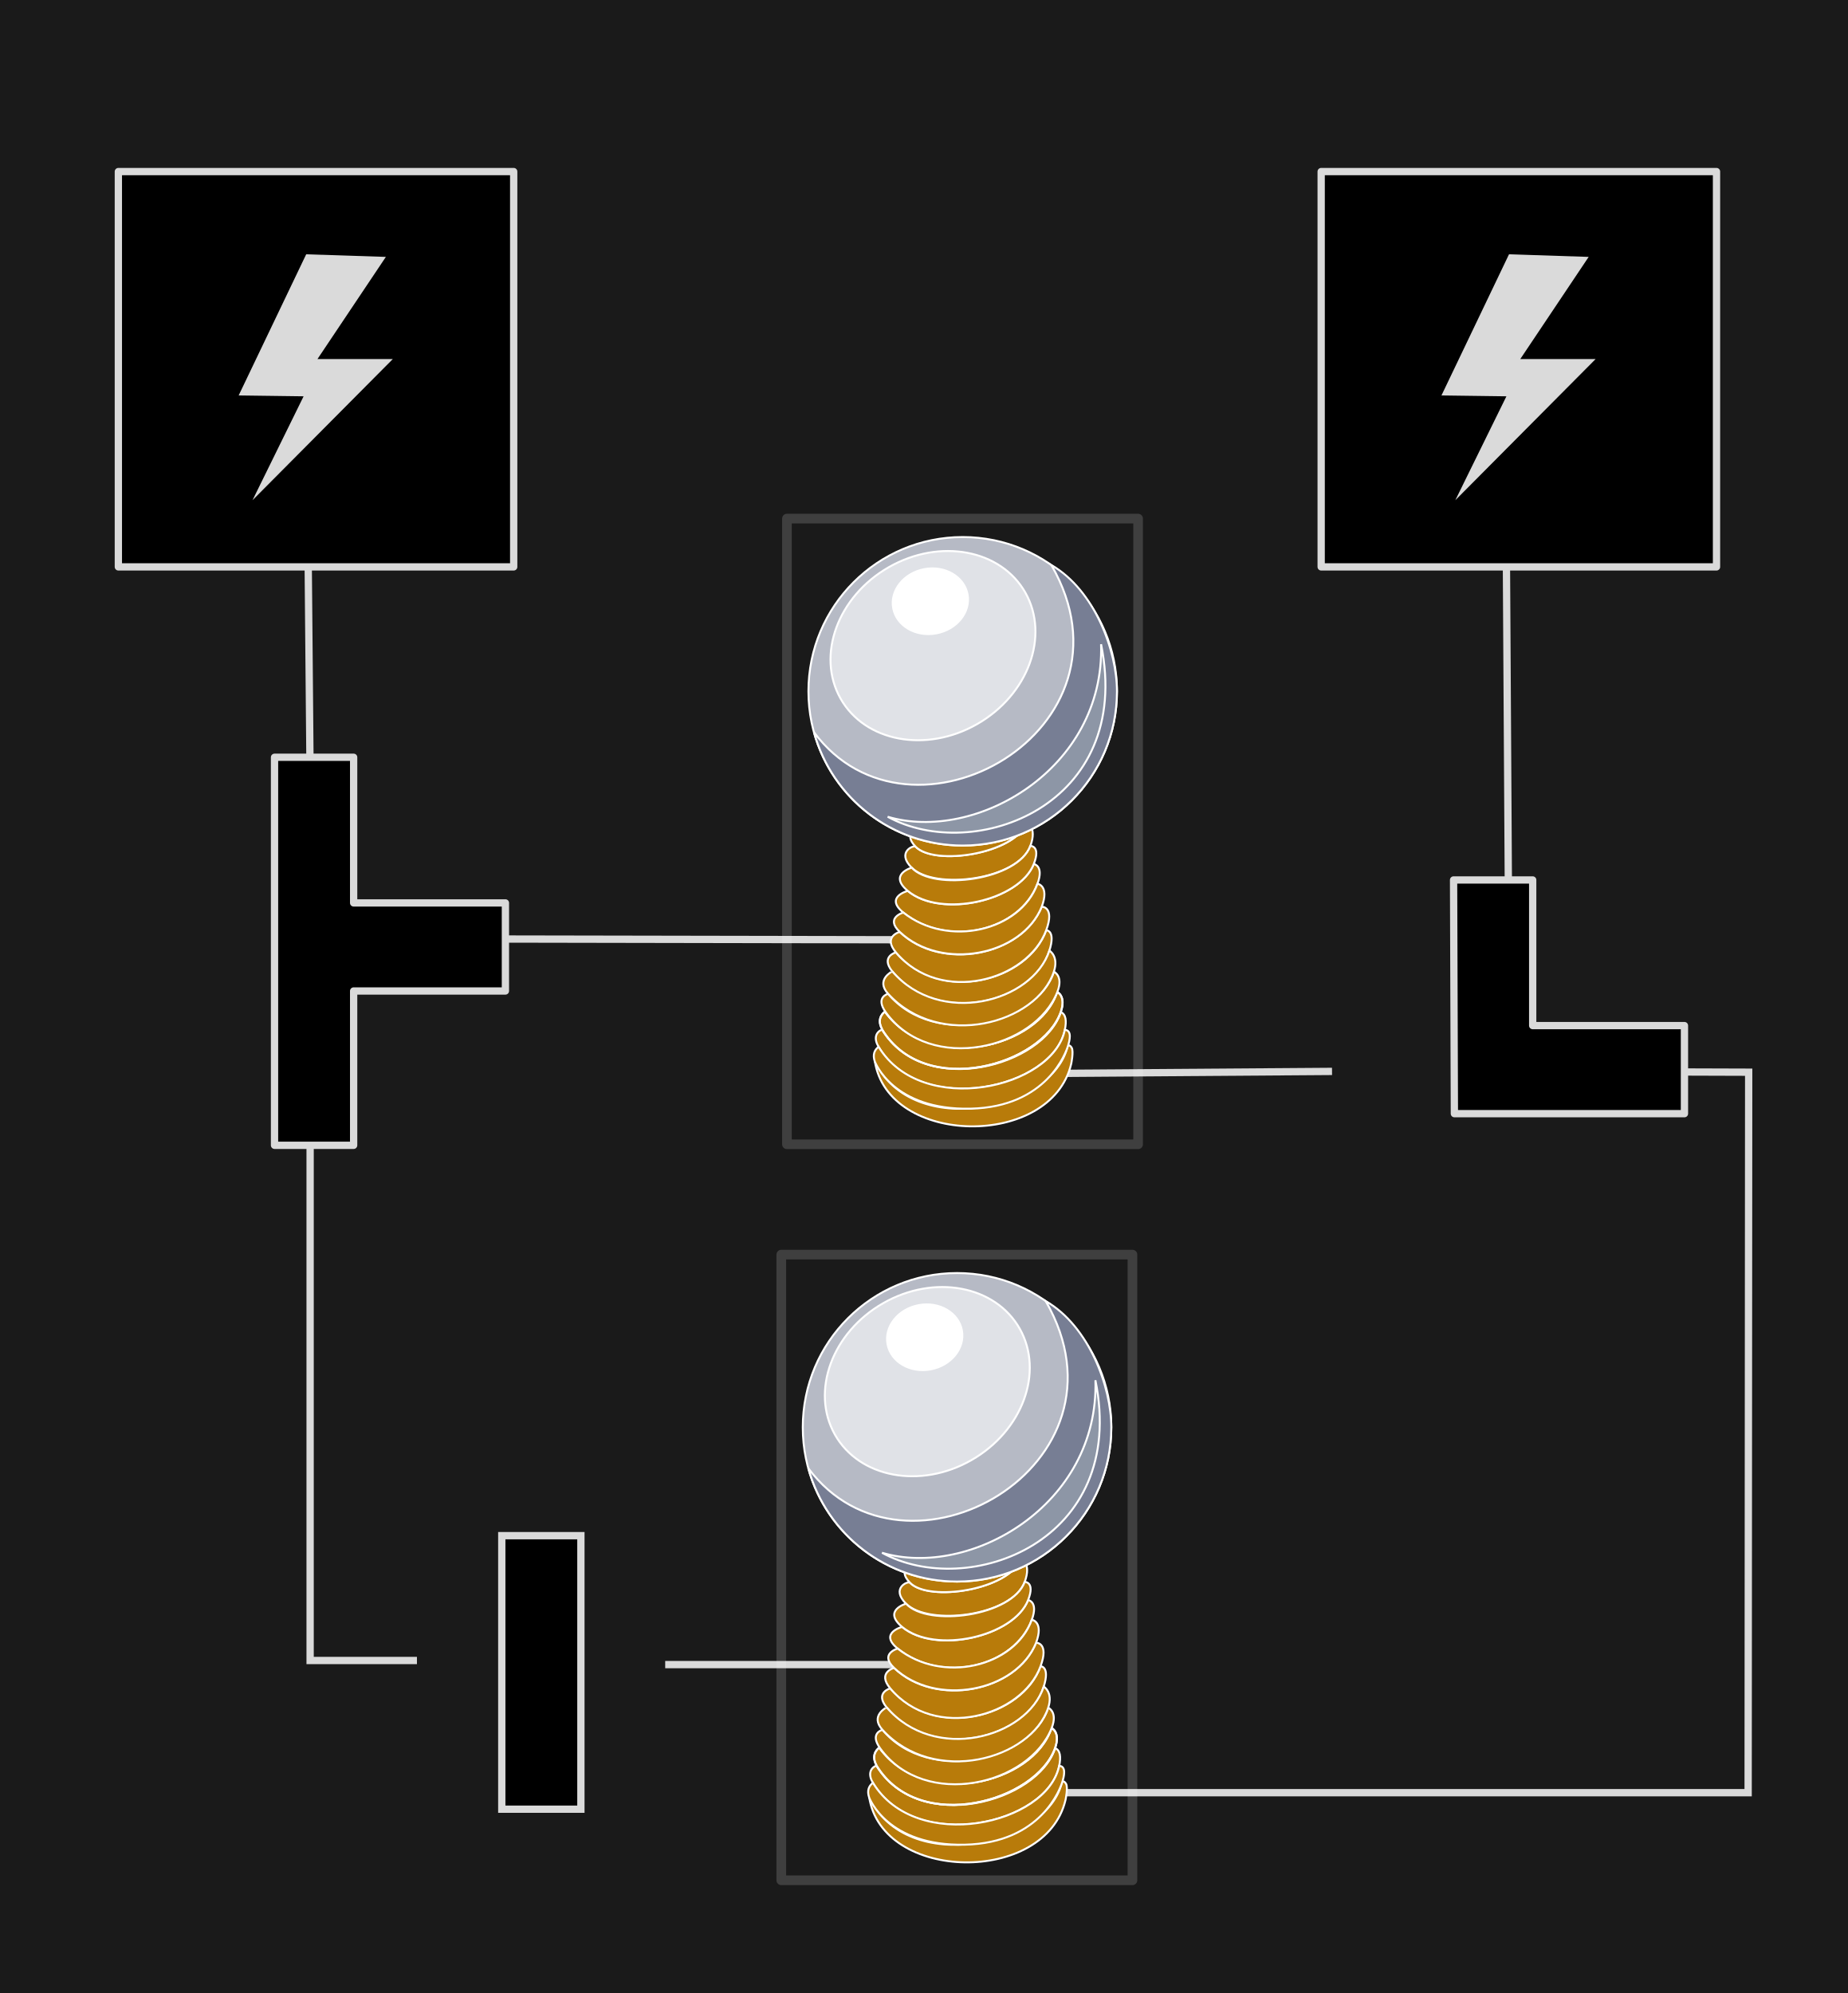
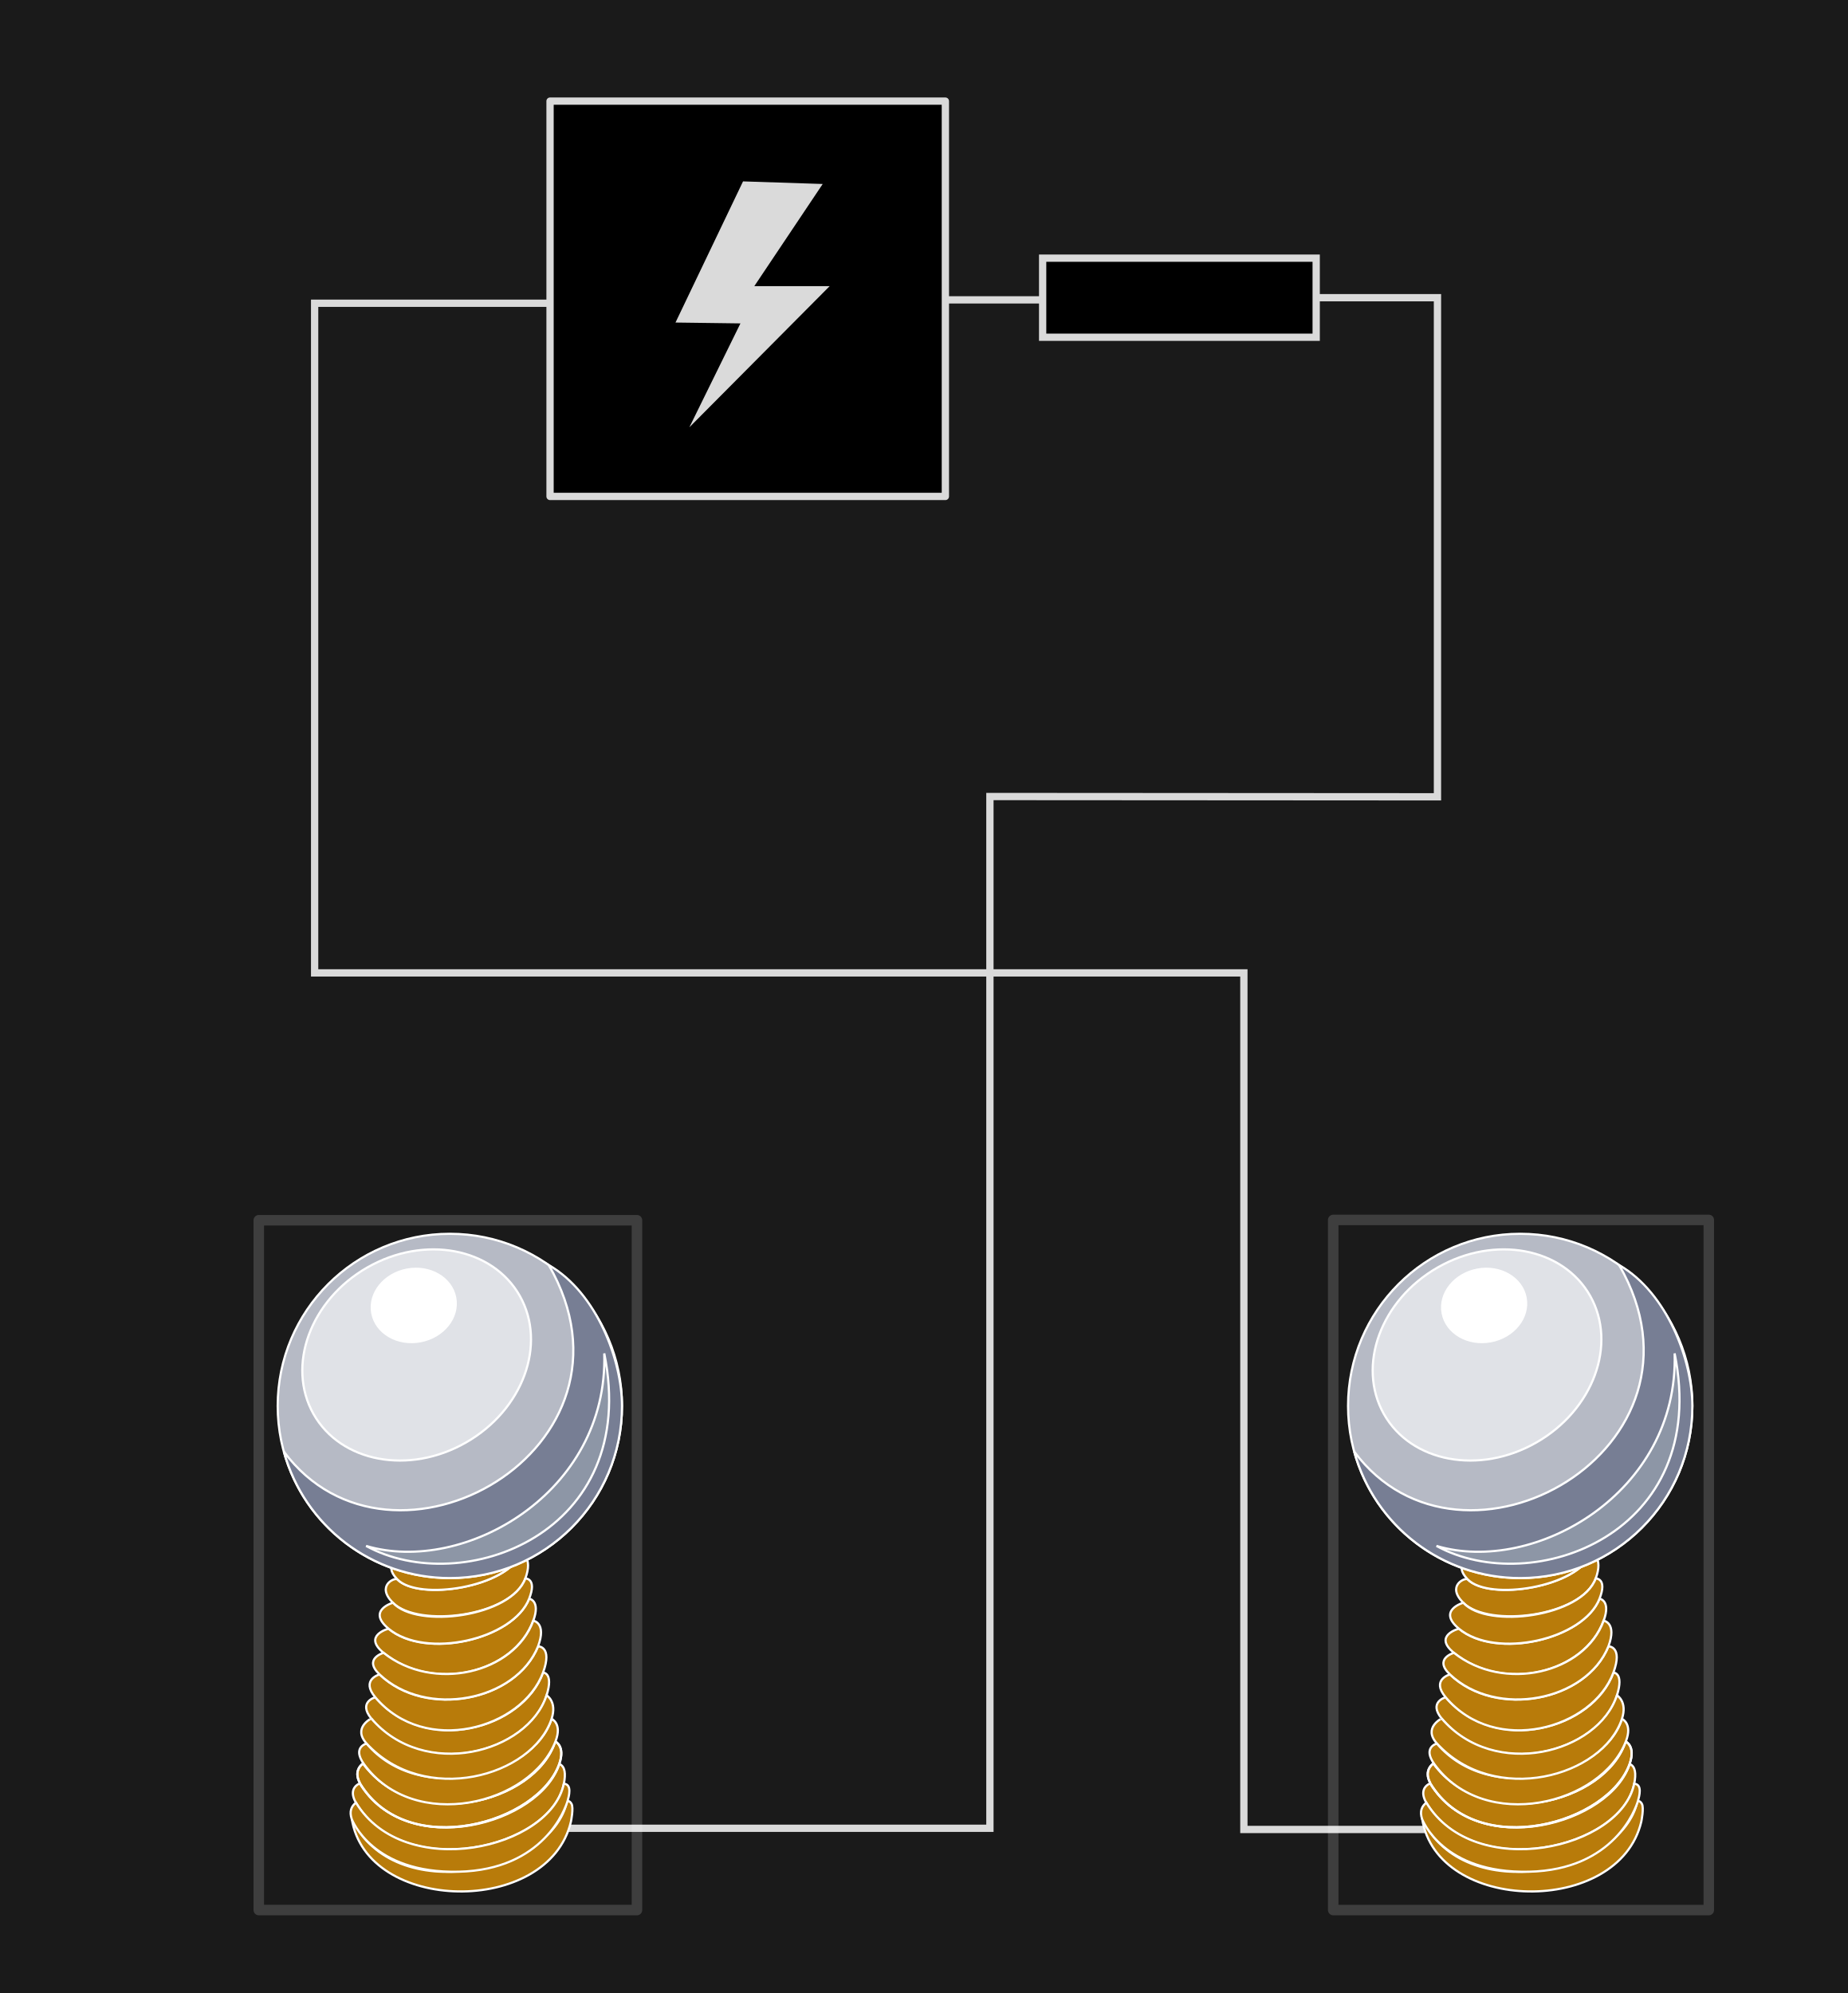
- <svg xmlns="http://www.w3.org/2000/svg" width="253.385" height="273.296" viewBox="0 0 253.385 273.296" preserveAspectRation="xMidYMid meet" id="svg2" version="1.1">
-   <defs id="defs4" />
-   <g id="layer2">
-     <rect style="color:#000000;clip-rule:nonzero;display:inline;overflow:visible;visibility:visible;opacity:1;isolation:auto;mix-blend-mode:normal;color-interpolation:sRGB;color-interpolation-filters:linearRGB;solid-color:#000000;solid-opacity:1;fill:#1a1a1a;fill-opacity:1;fill-rule:nonzero;stroke:none;stroke-width:1.459px;stroke-linecap:butt;stroke-linejoin:miter;stroke-miterlimit:4;stroke-dasharray:none;stroke-dashoffset:0;stroke-opacity:1;color-rendering:auto;image-rendering:auto;shape-rendering:auto;text-rendering:auto;enable-background:accumulate" id="rect4145" width="253.764" height="273.719" x="-0.094" y="-0.371" />
+ <svg xmlns="http://www.w3.org/2000/svg" width="253.385" height="273.296" viewBox="0 0 253.385 273.296" id="svg2" version="1.1">
+   <defs id="defs4">
+     <pattern y="0" x="0" height="6" width="6" patternUnits="userSpaceOnUse" id="EMFhbasepattern" />
+   </defs>
+   <g id="background">
+     <rect style="color:#000000;clip-rule:nonzero;display:inline;overflow:visible;visibility:visible;opacity:1;isolation:auto;mix-blend-mode:normal;color-interpolation:sRGB;color-interpolation-filters:linearRGB;solid-color:#000000;solid-opacity:1;fill:#1a1a1a;fill-opacity:1;fill-rule:nonzero;stroke:none;stroke-width:1.459px;stroke-linecap:butt;stroke-linejoin:miter;stroke-miterlimit:4;stroke-dasharray:none;stroke-dashoffset:0;stroke-opacity:1;color-rendering:auto;image-rendering:auto;shape-rendering:auto;text-rendering:auto;enable-background:accumulate" id="rect4145" width="253.764" height="273.719" x="-0.009" y="-0.078" />
  </g>
-   <g transform="translate(-40.68119,12.06823)" id="powerlines">
-     <path style="fill:none;fill-rule:evenodd;stroke:#dadada;stroke-width:1;stroke-linecap:butt;stroke-linejoin:round;stroke-miterlimit:4;stroke-dasharray:none;stroke-opacity:1" d="M 247.228,62.54 L 247.526,112.336" id="path4173" />
-     <path id="path3380" d="M 107.921,116.696 L 164.366,116.799" style="fill:none;fill-rule:evenodd;stroke:#dadada;stroke-width:1;stroke-linecap:butt;stroke-linejoin:round;stroke-miterlimit:4;stroke-dasharray:none;stroke-opacity:1" />
-     <path style="fill:none;fill-rule:evenodd;stroke:#dadada;stroke-width:1;stroke-linecap:butt;stroke-linejoin:round;stroke-miterlimit:4;stroke-dasharray:none;stroke-opacity:1" d="M 223.33,134.852 L 181.502,135.15" id="path3382" />
-     <path id="path3428" d="M 82.93,63.803 L 83.228,97.189" style="fill:none;fill-rule:evenodd;stroke:#dadada;stroke-width:1;stroke-linecap:butt;stroke-linejoin:round;stroke-miterlimit:4;stroke-dasharray:none;stroke-opacity:1" />
-     <path style="fill:none;fill-rule:evenodd;stroke:#dadada;stroke-width:1px;stroke-linecap:butt;stroke-linejoin:miter;stroke-opacity:1" d="M 268.245,134.921 L 280.463,134.96 L 280.388,233.76 L 175.657,233.76" id="path4255" />
-     <path style="fill:none;fill-rule:evenodd;stroke:#dadada;stroke-width:1px;stroke-linecap:butt;stroke-linejoin:miter;stroke-opacity:1" d="M 83.205,140.394 L 83.205,215.632 L 97.852,215.632" id="path4264" />
-     <path style="fill:none;fill-rule:evenodd;stroke:#dadada;stroke-width:1px;stroke-linecap:butt;stroke-linejoin:miter;stroke-opacity:1" d="M 131.894,216.195 L 163.873,216.195" id="path4203" />
+   <g id="powerlines" powerlines="" transform="translate(0,2)">
+     <path style="fill:none;fill-rule:evenodd;stroke:#dadada;stroke-width:1;stroke-linecap:butt;stroke-linejoin:miter;stroke-miterlimit:4;stroke-dasharray:none;stroke-opacity:1" d="M 126.882,39.12 L 145.191,39.12" id="path3380-1" />
+     <path style="fill:none;fill-rule:evenodd;stroke:#dadada;stroke-width:1;stroke-linecap:butt;stroke-linejoin:miter;stroke-miterlimit:4;stroke-dasharray:none;stroke-opacity:1" d="M 178.203,38.822 L 197.107,38.822 L 197.107,107.264 L 135.738,107.226 L 135.738,248.707 L 76.486,248.707" id="path4166" />
+     <path id="path4169" d="M 80.654,39.583 L 43.143,39.583 L 43.143,131.411 L 170.562,131.411 L 170.562,248.872 L 196.76,248.872" style="fill:none;fill-rule:evenodd;stroke:#dadada;stroke-width:1;stroke-linecap:butt;stroke-linejoin:miter;stroke-miterlimit:4;stroke-dasharray:none;stroke-opacity:1" />
  </g>
-   <g transform="translate(120.5585,34.16972)" id="generators">
-     <rect y="-10.643" x="-104.329" height="54.209" width="54.209" id="rect4209" style="opacity:1;fill:#000000;fill-opacity:1;stroke:#dadada;stroke-width:1;stroke-linejoin:round;stroke-miterlimit:4;stroke-dasharray:none;stroke-dashoffset:0;stroke-opacity:1" />
-     <rect style="opacity:1;fill:#000000;fill-opacity:1;stroke:#dadada;stroke-width:1;stroke-linejoin:round;stroke-miterlimit:4;stroke-dasharray:none;stroke-dashoffset:0;stroke-opacity:1" id="rect4210" width="54.209" height="54.209" x="60.602" y="-10.643" />
+   <g transform="translate(114.5869,48.403)" id="generators">
+     <rect y="-34.536" x="-39.164" height="54.208" width="54.208" id="rect4209" style="opacity:1;fill:#000000;fill-opacity:1;stroke:#dadada;stroke-width:1;stroke-linejoin:round;stroke-miterlimit:4;stroke-dasharray:none;stroke-dashoffset:0;stroke-opacity:1" />
  </g>
-   <g id="switches">
-     <path style="fill:#000000;fill-opacity:1;fill-rule:evenodd;stroke:#dadada;stroke-width:1;stroke-linecap:butt;stroke-linejoin:round;stroke-miterlimit:4;stroke-dasharray:none;stroke-opacity:1" d="M 199.316,120.667 L 210.164,120.667 L 210.164,140.637 L 230.974,140.637 L 230.974,152.714 L 199.427,152.714 Z" id="path4234" />
-     <path id="path4148-3-4" d="M 37.644,103.844 L 48.492,103.844 L 48.492,123.815 L 69.303,123.815 L 69.303,135.891 L 48.492,135.891 L 48.492,157.054 L 37.644,157.054 Z" style="fill:#000000;fill-opacity:1;fill-rule:evenodd;stroke:#dadada;stroke-width:1;stroke-linecap:butt;stroke-linejoin:round;stroke-miterlimit:4;stroke-dasharray:none;stroke-opacity:1" />
-     <path id="path4148-3" d="M 68.805,210.583 L 79.653,210.583 C 79.653,248.092 79.653,210.583 79.653,248.092 L 68.805,248.092 Z" style="fill:#000000;fill-opacity:1;fill-rule:evenodd;stroke:#dadada;stroke-width:1;stroke-linecap:butt;stroke-linejoin:miter;stroke-miterlimit:4;stroke-dasharray:none;stroke-opacity:1" />
+   <g transform="translate(-85.73159,24.27616)" id="switches">
+     <path id="path4148-3" d="M 266.208,11.122 L 266.208,21.97 C 228.7,21.97 266.208,21.97 228.7,21.97 L 228.7,11.122 Z" style="fill:#000000;fill-opacity:1;fill-rule:evenodd;stroke:#dadada;stroke-width:1;stroke-linecap:butt;stroke-linejoin:miter;stroke-miterlimit:4;stroke-dasharray:none;stroke-opacity:1" />
  </g>
-   <g id="layer1">
-     <g transform="matrix(0.4067321,0,0,0.4067321,21.73013,17.61843)" id="g4243-6" style="stroke:#ffffff;stroke-width:0.661;stroke-miterlimit:4;stroke-dasharray:none;stroke-opacity:1">
-       <path id="path4245-3" d="M 241.495,314.36 C 254.132,341.538 302.032,330.68 306.498,309.238 C 306.498,309.238 307.175,308.73 307.874,309.936 C 308.593,311.164 307.704,315.355 307.704,315.355 C 300.931,344.078 245.813,343.147 241.495,314.36 Z" style="fill:#b87b0a;fill-opacity:1;fill-rule:evenodd;stroke:#ffffff;stroke-width:0.661;stroke-linecap:butt;stroke-linejoin:miter;stroke-miterlimit:4;stroke-dasharray:none;stroke-opacity:1" />
-       <path id="path4247-5" d="M 305.566,303.904 C 306.18,300.877 305.969,298.634 304.169,297.893 C 298.56,315.948 258.407,327.356 243.929,303.777 C 241.771,304.73 241.114,306.825 242.765,309.619 C 257.116,333.791 301.566,323.546 305.566,303.904 Z" style="fill:#b87b0a;fill-opacity:1;fill-rule:evenodd;stroke:#ffffff;stroke-width:0.661;stroke-linecap:butt;stroke-linejoin:miter;stroke-miterlimit:4;stroke-dasharray:none;stroke-opacity:1" />
-       <path id="path4249-3" d="M 243.993,303.819 C 258.407,327.356 297.989,315.757 304.212,297.829 C 306.074,292.432 302.963,291.119 302.963,291.119 C 296.846,310 260.355,318.742 244.903,297.766 C 244.903,297.766 241.771,299.734 243.972,303.714 Z" style="fill:#b87b0a;fill-opacity:1;fill-rule:evenodd;stroke:#ffffff;stroke-width:0.661;stroke-miterlimit:4;stroke-dasharray:none;stroke-opacity:1" />
-       <path id="path4251-55" d="M 243.993,303.819 C 258.407,327.356 297.989,315.757 304.212,297.829 C 306.074,292.432 302.963,291.119 302.963,291.119 C 296.846,310 260.355,318.742 244.903,297.766 C 244.903,297.766 241.771,299.734 243.972,303.714" style="fill:none;stroke:#ffffff;stroke-width:0.661;stroke-linecap:butt;stroke-linejoin:miter;stroke-miterlimit:4;stroke-dasharray:none;stroke-opacity:1" />
-       <path id="path4253-0" d="M 253.92,249.21 C 261.604,256.872 289.691,253.422 293.946,241.865 C 296.338,235.346 292.655,234.16 292.655,234.16 C 288.612,244.532 261.752,248.765 255.254,242.14 C 254.534,241.505 248.713,244.003 253.92,249.21 Z" style="fill:#b87b0a;fill-opacity:1;fill-rule:evenodd;stroke:#ffffff;stroke-width:0.661;stroke-linecap:butt;stroke-linejoin:miter;stroke-miterlimit:4;stroke-dasharray:none;stroke-opacity:1" />
-       <path id="path4255-3" d="M 245.983,291.733 C 261.709,310.529 296.401,301.745 301.862,284.283 C 301.862,284.283 305.143,285.658 303.069,291.035 C 295.66,310.211 260.376,318.911 245.199,297.977 C 241.495,292.855 245.983,291.733 245.983,291.733 Z" style="fill:#b87b0a;fill-opacity:1;fill-rule:evenodd;stroke:#ffffff;stroke-width:0.661;stroke-linecap:butt;stroke-linejoin:miter;stroke-miterlimit:4;stroke-dasharray:none;stroke-opacity:1" />
-       <path id="path4257-3" d="M 247.358,284.134 C 262.831,303.1 294.877,294.697 300.359,277.171 C 302.54,270.249 299.28,270.313 299.28,270.313 C 293.142,287.331 263.911,295.48 248.607,277.763 C 248.607,277.763 243.337,279.181 247.358,284.134 Z" style="fill:#b87b0a;fill-opacity:1;fill-rule:evenodd;stroke:#ffffff;stroke-width:0.661;stroke-linecap:butt;stroke-linejoin:miter;stroke-miterlimit:4;stroke-dasharray:none;stroke-opacity:1" />
-       <path id="path4259-41" d="M 251.105,264.344 C 266.091,276.514 290.475,270.482 296.338,254.628 C 298.603,248.469 295.089,247.982 295.089,247.982 C 290.242,260.301 263.784,266.461 252.608,257.041 C 252.608,257.041 244.67,259.116 251.105,264.344 Z" style="fill:#b87b0a;fill-opacity:1;fill-rule:evenodd;stroke:#ffffff;stroke-width:0.661;stroke-linecap:butt;stroke-linejoin:miter;stroke-miterlimit:4;stroke-dasharray:none;stroke-opacity:1" />
-       <path id="path4261-4" d="M 292.655,234.16 C 288.612,244.532 261.731,248.786 255.254,242.14 C 250.597,237.378 256.418,235.832 256.418,235.832 C 263.149,245.146 287.321,240.849 292.655,234.16 Z" style="fill:#b87b0a;fill-opacity:1;fill-rule:evenodd;stroke:#ffffff;stroke-width:0.661;stroke-linecap:butt;stroke-linejoin:miter;stroke-miterlimit:4;stroke-dasharray:none;stroke-opacity:1" />
-       <path id="path4263-5" d="M 242.765,309.598 C 257.413,333.622 301.524,323.631 305.566,303.883 C 308.149,304.052 307.069,307.756 306.709,309.048 C 306.032,311.418 299.555,329.896 273.774,330.468 C 247.676,331.039 241.644,314.847 241.495,314.572 C 240.712,312.243 241.368,310.698 242.765,309.598 Z" style="fill:#b87b0a;fill-opacity:1;fill-rule:evenodd;stroke:#ffffff;stroke-width:0.661;stroke-linecap:butt;stroke-linejoin:miter;stroke-miterlimit:4;stroke-dasharray:none;stroke-opacity:1" />
-       <path id="path4265-2" d="M 301.862,284.283 C 303.598,279.054 300.359,277.171 300.359,277.171 C 294.623,294.612 263.445,302.909 247.38,284.156 C 247.401,284.198 241.644,286.992 245.983,291.733 C 263.403,310.804 296.084,301.766 301.862,284.283 Z" style="fill:#b87b0a;fill-opacity:1;fill-rule:evenodd;stroke:#ffffff;stroke-width:0.661;stroke-linecap:butt;stroke-linejoin:miter;stroke-miterlimit:4;stroke-dasharray:none;stroke-opacity:1" />
-       <path id="path4267-3" d="M 248.607,277.763 C 263.699,295.67 292.972,287.267 299.28,270.313 C 302.243,262.312 297.777,262.375 297.777,262.375 C 291.088,278.927 263.911,284.346 249.898,270.863 C 249.898,270.863 244.099,272.429 248.607,277.763 Z" style="fill:#b87b0a;fill-opacity:1;fill-rule:evenodd;stroke:#ffffff;stroke-width:0.661;stroke-linecap:butt;stroke-linejoin:miter;stroke-miterlimit:4;stroke-dasharray:none;stroke-opacity:1" />
-       <path id="path4269-7" d="M 251.105,264.344 C 266.218,276.345 290.58,270.525 296.338,254.628 C 296.338,254.628 300.444,255.221 297.777,262.375 C 291.088,278.927 264.017,284.24 249.898,270.863 C 244.861,266.101 251.105,264.344 251.105,264.344 Z" style="fill:#b87b0a;fill-opacity:1;fill-rule:evenodd;stroke:#ffffff;stroke-width:0.661;stroke-linecap:butt;stroke-linejoin:miter;stroke-miterlimit:4;stroke-dasharray:none;stroke-opacity:1" />
-       <path id="path4271-5" d="M 252.608,257.041 C 263.868,266.376 290.221,260.301 295.089,247.982 C 297.523,241.823 293.946,241.865 293.946,241.865 C 289.713,253.422 261.265,257.211 253.92,249.21 C 253.92,249.21 245.94,251.496 252.608,257.041 Z" style="fill:#b87b0a;fill-opacity:1;fill-rule:evenodd;stroke:#ffffff;stroke-width:0.661;stroke-linecap:butt;stroke-linejoin:miter;stroke-miterlimit:4;stroke-dasharray:none;stroke-opacity:1" />
-       <path id="path4273-3" d="M 323.134,189.753 C 323.134,218.476 299.851,241.759 271.129,241.759 C 242.406,241.759 219.122,218.476 219.122,189.753 C 219.122,161.03 242.406,137.747 271.129,137.747 C 299.851,137.747 323.134,161.03 323.134,189.753 Z" style="fill:#b6bac5;fill-opacity:1;fill-rule:nonzero;stroke:#ffffff;stroke-width:0.661;stroke-linecap:butt;stroke-linejoin:miter;stroke-miterlimit:4;stroke-dasharray:none;stroke-opacity:1" />
-       <path id="path4275-7" d="M 275.997,200.802 C 258.788,210.644 238.172,206.792 229.938,192.187 C 221.726,177.582 229.007,157.749 246.215,147.907 C 263.424,138.064 284.04,141.917 292.274,156.522 C 300.486,171.126 293.205,190.96 275.997,200.802 Z" style="fill:#e0e2e7;fill-opacity:1;fill-rule:nonzero;stroke:#ffffff;stroke-width:0.661;stroke-linecap:butt;stroke-linejoin:miter;stroke-miterlimit:4;stroke-dasharray:none;stroke-opacity:1" />
-       <path id="path4277-3" d="M 262.239,170.216 C 255.338,171.507 248.819,167.719 247.697,161.729 C 246.575,155.76 251.295,149.854 258.217,148.563 C 265.117,147.272 271.637,151.082 272.758,157.051 C 273.88,163.041 269.16,168.925 262.239,170.216 Z" style="fill:#ffffff;fill-opacity:1;fill-rule:nonzero;stroke:#ffffff;stroke-width:0.661;stroke-linecap:butt;stroke-linejoin:miter;stroke-miterlimit:4;stroke-dasharray:none;stroke-opacity:1" />
-       <path id="path4279-2" d="M 301.037,147.208 C 332.871,202.58 253.603,247.453 220.985,203.553 C 227.187,226.117 247.718,241.759 271.129,241.759 C 299.851,241.759 323.134,218.476 323.134,189.753 C 323.134,176.249 315.663,155.654 301.037,147.208 Z" style="fill:#777e94;fill-opacity:1;fill-rule:evenodd;stroke:#ffffff;stroke-width:0.661;stroke-linecap:butt;stroke-linejoin:miter;stroke-miterlimit:4;stroke-dasharray:none;stroke-opacity:1" />
-       <path id="path4281-5" d="M 317.779,173.878 C 319.049,216.084 275.341,240.849 245.834,232.044 C 274.769,247.982 328.849,228.488 317.779,173.878 Z" style="fill:#8d96a6;fill-opacity:1;fill-rule:evenodd;stroke:#ffffff;stroke-width:0.661;stroke-linecap:butt;stroke-linejoin:miter;stroke-miterlimit:4;stroke-dasharray:none;stroke-opacity:1" />
+   <g id="decorations">
+     <path style="fill:#dadada;fill-opacity:1;fill-rule:evenodd;stroke:none;stroke-width:1;stroke-linecap:butt;stroke-linejoin:miter;stroke-miterlimit:4;stroke-dasharray:none;stroke-opacity:1" d="M 101.886,24.873 L 112.811,25.229 L 103.43,39.241 L 113.761,39.241 L 94.524,58.597 L 101.53,44.347 L 92.624,44.229 Z" id="path4159" />
+     <g id="g4222" transform="matrix(0.4539065,0,0,0.4539065,85.38591,106.6635)" style="stroke:#ffffff;stroke-width:0.661;stroke-miterlimit:4;stroke-dasharray:none;stroke-opacity:1">
+       <path style="fill:#b87b0a;fill-opacity:1;fill-rule:evenodd;stroke:#ffffff;stroke-width:0.661;stroke-linecap:butt;stroke-linejoin:miter;stroke-miterlimit:4;stroke-dasharray:none;stroke-opacity:1" d="M 241.495,314.36 C 254.132,341.538 302.032,330.68 306.498,309.238 C 306.498,309.238 307.175,308.73 307.874,309.936 C 308.593,311.164 307.704,315.355 307.704,315.355 C 300.931,344.078 245.813,343.147 241.495,314.36 Z" id="path4160" />
+       <path style="fill:#b87b0a;fill-opacity:1;fill-rule:evenodd;stroke:#ffffff;stroke-width:0.661;stroke-linecap:butt;stroke-linejoin:miter;stroke-miterlimit:4;stroke-dasharray:none;stroke-opacity:1" d="M 305.566,303.904 C 306.18,300.877 305.969,298.634 304.169,297.893 C 298.56,315.948 258.407,327.356 243.929,303.777 C 241.771,304.73 241.114,306.825 242.765,309.619 C 257.116,333.791 301.566,323.546 305.566,303.904 Z" id="path4162" />
+       <path style="fill:#b87b0a;fill-opacity:1;fill-rule:evenodd;stroke:#ffffff;stroke-width:0.661;stroke-miterlimit:4;stroke-dasharray:none;stroke-opacity:1" d="M 243.993,303.819 C 258.407,327.356 297.989,315.757 304.212,297.829 C 306.074,292.432 302.963,291.119 302.963,291.119 C 296.846,310 260.355,318.742 244.903,297.766 C 244.903,297.766 241.771,299.734 243.972,303.714 Z" id="path4164" />
+       <path style="fill:none;stroke:#ffffff;stroke-width:0.661;stroke-linecap:butt;stroke-linejoin:miter;stroke-miterlimit:4;stroke-dasharray:none;stroke-opacity:1" d="M 243.993,303.819 C 258.407,327.356 297.989,315.757 304.212,297.829 C 306.074,292.432 302.963,291.119 302.963,291.119 C 296.846,310 260.355,318.742 244.903,297.766 C 244.903,297.766 241.771,299.734 243.972,303.714" id="path4166-9" />
+       <path style="fill:#b87b0a;fill-opacity:1;fill-rule:evenodd;stroke:#ffffff;stroke-width:0.661;stroke-linecap:butt;stroke-linejoin:miter;stroke-miterlimit:4;stroke-dasharray:none;stroke-opacity:1" d="M 253.92,249.21 C 261.604,256.872 289.691,253.422 293.946,241.865 C 296.338,235.346 292.655,234.16 292.655,234.16 C 288.612,244.532 261.752,248.765 255.254,242.14 C 254.534,241.505 248.713,244.003 253.92,249.21 Z" id="path4168" />
+       <path style="fill:#b87b0a;fill-opacity:1;fill-rule:evenodd;stroke:#ffffff;stroke-width:0.661;stroke-linecap:butt;stroke-linejoin:miter;stroke-miterlimit:4;stroke-dasharray:none;stroke-opacity:1" d="M 245.983,291.733 C 261.709,310.529 296.401,301.745 301.862,284.283 C 301.862,284.283 305.143,285.658 303.069,291.035 C 295.66,310.211 260.376,318.911 245.199,297.977 C 241.495,292.855 245.983,291.733 245.983,291.733 Z" id="path4170" />
+       <path style="fill:#b87b0a;fill-opacity:1;fill-rule:evenodd;stroke:#ffffff;stroke-width:0.661;stroke-linecap:butt;stroke-linejoin:miter;stroke-miterlimit:4;stroke-dasharray:none;stroke-opacity:1" d="M 247.358,284.134 C 262.831,303.1 294.877,294.697 300.359,277.171 C 302.54,270.249 299.28,270.313 299.28,270.313 C 293.142,287.331 263.911,295.48 248.607,277.763 C 248.607,277.763 243.337,279.181 247.358,284.134 Z" id="path4172" />
+       <path style="fill:#b87b0a;fill-opacity:1;fill-rule:evenodd;stroke:#ffffff;stroke-width:0.661;stroke-linecap:butt;stroke-linejoin:miter;stroke-miterlimit:4;stroke-dasharray:none;stroke-opacity:1" d="M 251.105,264.344 C 266.091,276.514 290.475,270.482 296.338,254.628 C 298.603,248.469 295.089,247.982 295.089,247.982 C 290.242,260.301 263.784,266.461 252.608,257.041 C 252.608,257.041 244.67,259.116 251.105,264.344 Z" id="path4174" />
+       <path style="fill:#b87b0a;fill-opacity:1;fill-rule:evenodd;stroke:#ffffff;stroke-width:0.661;stroke-linecap:butt;stroke-linejoin:miter;stroke-miterlimit:4;stroke-dasharray:none;stroke-opacity:1" d="M 292.655,234.16 C 288.612,244.532 261.731,248.786 255.254,242.14 C 250.597,237.378 256.418,235.832 256.418,235.832 C 263.149,245.146 287.321,240.849 292.655,234.16 Z" id="path4176" />
+       <path style="fill:#b87b0a;fill-opacity:1;fill-rule:evenodd;stroke:#ffffff;stroke-width:0.661;stroke-linecap:butt;stroke-linejoin:miter;stroke-miterlimit:4;stroke-dasharray:none;stroke-opacity:1" d="M 242.765,309.598 C 257.413,333.622 301.524,323.631 305.566,303.883 C 308.149,304.052 307.069,307.756 306.709,309.048 C 306.032,311.418 299.555,329.896 273.774,330.468 C 247.676,331.039 241.644,314.847 241.495,314.572 C 240.712,312.243 241.368,310.698 242.765,309.598 Z" id="path4178" />
+       <path style="fill:#b87b0a;fill-opacity:1;fill-rule:evenodd;stroke:#ffffff;stroke-width:0.661;stroke-linecap:butt;stroke-linejoin:miter;stroke-miterlimit:4;stroke-dasharray:none;stroke-opacity:1" d="M 301.862,284.283 C 303.598,279.054 300.359,277.171 300.359,277.171 C 294.623,294.612 263.445,302.909 247.38,284.156 C 247.401,284.198 241.644,286.992 245.983,291.733 C 263.403,310.804 296.084,301.766 301.862,284.283 Z" id="path4180" />
+       <path style="fill:#b87b0a;fill-opacity:1;fill-rule:evenodd;stroke:#ffffff;stroke-width:0.661;stroke-linecap:butt;stroke-linejoin:miter;stroke-miterlimit:4;stroke-dasharray:none;stroke-opacity:1" d="M 248.607,277.763 C 263.699,295.67 292.972,287.267 299.28,270.313 C 302.243,262.312 297.777,262.375 297.777,262.375 C 291.088,278.927 263.911,284.346 249.898,270.863 C 249.898,270.863 244.099,272.429 248.607,277.763 Z" id="path4182" />
+       <path style="fill:#b87b0a;fill-opacity:1;fill-rule:evenodd;stroke:#ffffff;stroke-width:0.661;stroke-linecap:butt;stroke-linejoin:miter;stroke-miterlimit:4;stroke-dasharray:none;stroke-opacity:1" d="M 251.105,264.344 C 266.218,276.345 290.58,270.525 296.338,254.628 C 296.338,254.628 300.444,255.221 297.777,262.375 C 291.088,278.927 264.017,284.24 249.898,270.863 C 244.861,266.101 251.105,264.344 251.105,264.344 Z" id="path4184" />
+       <path style="fill:#b87b0a;fill-opacity:1;fill-rule:evenodd;stroke:#ffffff;stroke-width:0.661;stroke-linecap:butt;stroke-linejoin:miter;stroke-miterlimit:4;stroke-dasharray:none;stroke-opacity:1" d="M 252.608,257.041 C 263.868,266.376 290.221,260.301 295.089,247.982 C 297.523,241.823 293.946,241.865 293.946,241.865 C 289.713,253.422 261.265,257.211 253.92,249.21 C 253.92,249.21 245.94,251.496 252.608,257.041 Z" id="path4186" />
+       <path style="fill:#b6bac5;fill-opacity:1;fill-rule:nonzero;stroke:#ffffff;stroke-width:0.661;stroke-linecap:butt;stroke-linejoin:miter;stroke-miterlimit:4;stroke-dasharray:none;stroke-opacity:1" d="M 323.134,189.753 C 323.134,218.476 299.851,241.759 271.129,241.759 C 242.406,241.759 219.122,218.476 219.122,189.753 C 219.122,161.03 242.406,137.747 271.129,137.747 C 299.851,137.747 323.134,161.03 323.134,189.753 Z" id="path4188" />
+       <path style="fill:#e0e2e7;fill-opacity:1;fill-rule:nonzero;stroke:#ffffff;stroke-width:0.661;stroke-linecap:butt;stroke-linejoin:miter;stroke-miterlimit:4;stroke-dasharray:none;stroke-opacity:1" d="M 275.997,200.802 C 258.788,210.644 238.172,206.792 229.938,192.187 C 221.726,177.582 229.007,157.749 246.215,147.907 C 263.424,138.064 284.04,141.917 292.274,156.522 C 300.486,171.126 293.205,190.96 275.997,200.802 Z" id="path4190" />
+       <path style="fill:#ffffff;fill-opacity:1;fill-rule:nonzero;stroke:#ffffff;stroke-width:0.661;stroke-linecap:butt;stroke-linejoin:miter;stroke-miterlimit:4;stroke-dasharray:none;stroke-opacity:1" d="M 262.239,170.216 C 255.338,171.507 248.819,167.719 247.697,161.729 C 246.575,155.76 251.295,149.854 258.217,148.563 C 265.117,147.272 271.637,151.082 272.758,157.051 C 273.88,163.041 269.16,168.925 262.239,170.216 Z" id="path4192" />
+       <path style="fill:#777e94;fill-opacity:1;fill-rule:evenodd;stroke:#ffffff;stroke-width:0.661;stroke-linecap:butt;stroke-linejoin:miter;stroke-miterlimit:4;stroke-dasharray:none;stroke-opacity:1" d="M 301.037,147.208 C 332.871,202.58 253.603,247.453 220.985,203.553 C 227.187,226.117 247.718,241.759 271.129,241.759 C 299.851,241.759 323.134,218.476 323.134,189.753 C 323.134,176.249 315.663,155.654 301.037,147.208 Z" id="path4194" />
+       <path style="fill:#8d96a6;fill-opacity:1;fill-rule:evenodd;stroke:#ffffff;stroke-width:0.661;stroke-linecap:butt;stroke-linejoin:miter;stroke-miterlimit:4;stroke-dasharray:none;stroke-opacity:1" d="M 317.779,173.878 C 319.049,216.084 275.341,240.849 245.834,232.044 C 274.769,247.982 328.849,228.488 317.779,173.878 Z" id="path4196" />
    </g>
-     <path id="path4191" d="M 41.986,34.871 L 52.911,35.227 L 43.53,49.239 L 53.861,49.239 L 34.624,68.595 L 41.63,54.345 L 32.724,54.227 Z" style="fill:#dadada;fill-opacity:1;fill-rule:evenodd;stroke:none;stroke-width:1;stroke-linecap:butt;stroke-linejoin:miter;stroke-miterlimit:4;stroke-dasharray:none;stroke-opacity:1" />
-     <path style="fill:#dadada;fill-opacity:1;fill-rule:evenodd;stroke:none;stroke-width:1;stroke-linecap:butt;stroke-linejoin:miter;stroke-miterlimit:4;stroke-dasharray:none;stroke-opacity:1" d="M 206.917,34.871 L 217.842,35.227 L 208.461,49.239 L 218.792,49.239 L 199.554,68.595 L 206.561,54.345 L 197.654,54.227 Z" id="path4212" />
-     <g style="stroke:#ffffff;stroke-width:0.661;stroke-miterlimit:4;stroke-dasharray:none;stroke-opacity:1" id="g4213" transform="matrix(0.4067321,0,0,0.4067321,20.95456,118.5461)">
-       <path style="fill:#b87b0a;fill-opacity:1;fill-rule:evenodd;stroke:#ffffff;stroke-width:0.661;stroke-linecap:butt;stroke-linejoin:miter;stroke-miterlimit:4;stroke-dasharray:none;stroke-opacity:1" d="M 241.495,314.36 C 254.132,341.538 302.032,330.68 306.498,309.238 C 306.498,309.238 307.175,308.73 307.874,309.936 C 308.593,311.164 307.704,315.355 307.704,315.355 C 300.931,344.078 245.813,343.147 241.495,314.36 Z" id="path4215" />
-       <path style="fill:#b87b0a;fill-opacity:1;fill-rule:evenodd;stroke:#ffffff;stroke-width:0.661;stroke-linecap:butt;stroke-linejoin:miter;stroke-miterlimit:4;stroke-dasharray:none;stroke-opacity:1" d="M 305.566,303.904 C 306.18,300.877 305.969,298.634 304.169,297.893 C 298.56,315.948 258.407,327.356 243.929,303.777 C 241.771,304.73 241.114,306.825 242.765,309.619 C 257.116,333.791 301.566,323.546 305.566,303.904 Z" id="path4217" />
-       <path style="fill:#b87b0a;fill-opacity:1;fill-rule:evenodd;stroke:#ffffff;stroke-width:0.661;stroke-miterlimit:4;stroke-dasharray:none;stroke-opacity:1" d="M 243.993,303.819 C 258.407,327.356 297.989,315.757 304.212,297.829 C 306.074,292.432 302.963,291.119 302.963,291.119 C 296.846,310 260.355,318.742 244.903,297.766 C 244.903,297.766 241.771,299.734 243.972,303.714 Z" id="path4219" />
-       <path style="fill:none;stroke:#ffffff;stroke-width:0.661;stroke-linecap:butt;stroke-linejoin:miter;stroke-miterlimit:4;stroke-dasharray:none;stroke-opacity:1" d="M 243.993,303.819 C 258.407,327.356 297.989,315.757 304.212,297.829 C 306.074,292.432 302.963,291.119 302.963,291.119 C 296.846,310 260.355,318.742 244.903,297.766 C 244.903,297.766 241.771,299.734 243.972,303.714" id="path4221" />
-       <path style="fill:#b87b0a;fill-opacity:1;fill-rule:evenodd;stroke:#ffffff;stroke-width:0.661;stroke-linecap:butt;stroke-linejoin:miter;stroke-miterlimit:4;stroke-dasharray:none;stroke-opacity:1" d="M 253.92,249.21 C 261.604,256.872 289.691,253.422 293.946,241.865 C 296.338,235.346 292.655,234.16 292.655,234.16 C 288.612,244.532 261.752,248.765 255.254,242.14 C 254.534,241.505 248.713,244.003 253.92,249.21 Z" id="path4223" />
-       <path style="fill:#b87b0a;fill-opacity:1;fill-rule:evenodd;stroke:#ffffff;stroke-width:0.661;stroke-linecap:butt;stroke-linejoin:miter;stroke-miterlimit:4;stroke-dasharray:none;stroke-opacity:1" d="M 245.983,291.733 C 261.709,310.529 296.401,301.745 301.862,284.283 C 301.862,284.283 305.143,285.658 303.069,291.035 C 295.66,310.211 260.376,318.911 245.199,297.977 C 241.495,292.855 245.983,291.733 245.983,291.733 Z" id="path4225" />
-       <path style="fill:#b87b0a;fill-opacity:1;fill-rule:evenodd;stroke:#ffffff;stroke-width:0.661;stroke-linecap:butt;stroke-linejoin:miter;stroke-miterlimit:4;stroke-dasharray:none;stroke-opacity:1" d="M 247.358,284.134 C 262.831,303.1 294.877,294.697 300.359,277.171 C 302.54,270.249 299.28,270.313 299.28,270.313 C 293.142,287.331 263.911,295.48 248.607,277.763 C 248.607,277.763 243.337,279.181 247.358,284.134 Z" id="path4227" />
-       <path style="fill:#b87b0a;fill-opacity:1;fill-rule:evenodd;stroke:#ffffff;stroke-width:0.661;stroke-linecap:butt;stroke-linejoin:miter;stroke-miterlimit:4;stroke-dasharray:none;stroke-opacity:1" d="M 251.105,264.344 C 266.091,276.514 290.475,270.482 296.338,254.628 C 298.603,248.469 295.089,247.982 295.089,247.982 C 290.242,260.301 263.784,266.461 252.608,257.041 C 252.608,257.041 244.67,259.116 251.105,264.344 Z" id="path4229" />
-       <path style="fill:#b87b0a;fill-opacity:1;fill-rule:evenodd;stroke:#ffffff;stroke-width:0.661;stroke-linecap:butt;stroke-linejoin:miter;stroke-miterlimit:4;stroke-dasharray:none;stroke-opacity:1" d="M 292.655,234.16 C 288.612,244.532 261.731,248.786 255.254,242.14 C 250.597,237.378 256.418,235.832 256.418,235.832 C 263.149,245.146 287.321,240.849 292.655,234.16 Z" id="path4231" />
-       <path style="fill:#b87b0a;fill-opacity:1;fill-rule:evenodd;stroke:#ffffff;stroke-width:0.661;stroke-linecap:butt;stroke-linejoin:miter;stroke-miterlimit:4;stroke-dasharray:none;stroke-opacity:1" d="M 242.765,309.598 C 257.413,333.622 301.524,323.631 305.566,303.883 C 308.149,304.052 307.069,307.756 306.709,309.048 C 306.032,311.418 299.555,329.896 273.774,330.468 C 247.676,331.039 241.644,314.847 241.495,314.572 C 240.712,312.243 241.368,310.698 242.765,309.598 Z" id="path4233" />
-       <path style="fill:#b87b0a;fill-opacity:1;fill-rule:evenodd;stroke:#ffffff;stroke-width:0.661;stroke-linecap:butt;stroke-linejoin:miter;stroke-miterlimit:4;stroke-dasharray:none;stroke-opacity:1" d="M 301.862,284.283 C 303.598,279.054 300.359,277.171 300.359,277.171 C 294.623,294.612 263.445,302.909 247.38,284.156 C 247.401,284.198 241.644,286.992 245.983,291.733 C 263.403,310.804 296.084,301.766 301.862,284.283 Z" id="path4235" />
-       <path style="fill:#b87b0a;fill-opacity:1;fill-rule:evenodd;stroke:#ffffff;stroke-width:0.661;stroke-linecap:butt;stroke-linejoin:miter;stroke-miterlimit:4;stroke-dasharray:none;stroke-opacity:1" d="M 248.607,277.763 C 263.699,295.67 292.972,287.267 299.28,270.313 C 302.243,262.312 297.777,262.375 297.777,262.375 C 291.088,278.927 263.911,284.346 249.898,270.863 C 249.898,270.863 244.099,272.429 248.607,277.763 Z" id="path4237" />
-       <path style="fill:#b87b0a;fill-opacity:1;fill-rule:evenodd;stroke:#ffffff;stroke-width:0.661;stroke-linecap:butt;stroke-linejoin:miter;stroke-miterlimit:4;stroke-dasharray:none;stroke-opacity:1" d="M 251.105,264.344 C 266.218,276.345 290.58,270.525 296.338,254.628 C 296.338,254.628 300.444,255.221 297.777,262.375 C 291.088,278.927 264.017,284.24 249.898,270.863 C 244.861,266.101 251.105,264.344 251.105,264.344 Z" id="path4239" />
-       <path style="fill:#b87b0a;fill-opacity:1;fill-rule:evenodd;stroke:#ffffff;stroke-width:0.661;stroke-linecap:butt;stroke-linejoin:miter;stroke-miterlimit:4;stroke-dasharray:none;stroke-opacity:1" d="M 252.608,257.041 C 263.868,266.376 290.221,260.301 295.089,247.982 C 297.523,241.823 293.946,241.865 293.946,241.865 C 289.713,253.422 261.265,257.211 253.92,249.21 C 253.92,249.21 245.94,251.496 252.608,257.041 Z" id="path4241" />
-       <path style="fill:#b6bac5;fill-opacity:1;fill-rule:nonzero;stroke:#ffffff;stroke-width:0.661;stroke-linecap:butt;stroke-linejoin:miter;stroke-miterlimit:4;stroke-dasharray:none;stroke-opacity:1" d="M 323.134,189.753 C 323.134,218.476 299.851,241.759 271.129,241.759 C 242.406,241.759 219.122,218.476 219.122,189.753 C 219.122,161.03 242.406,137.747 271.129,137.747 C 299.851,137.747 323.134,161.03 323.134,189.753 Z" id="path4243" />
-       <path style="fill:#e0e2e7;fill-opacity:1;fill-rule:nonzero;stroke:#ffffff;stroke-width:0.661;stroke-linecap:butt;stroke-linejoin:miter;stroke-miterlimit:4;stroke-dasharray:none;stroke-opacity:1" d="M 275.997,200.802 C 258.788,210.644 238.172,206.792 229.938,192.187 C 221.726,177.582 229.007,157.749 246.215,147.907 C 263.424,138.064 284.04,141.917 292.274,156.522 C 300.486,171.126 293.205,190.96 275.997,200.802 Z" id="path4245" />
-       <path style="fill:#ffffff;fill-opacity:1;fill-rule:nonzero;stroke:#ffffff;stroke-width:0.661;stroke-linecap:butt;stroke-linejoin:miter;stroke-miterlimit:4;stroke-dasharray:none;stroke-opacity:1" d="M 262.239,170.216 C 255.338,171.507 248.819,167.719 247.697,161.729 C 246.575,155.76 251.295,149.854 258.217,148.563 C 265.117,147.272 271.637,151.082 272.758,157.051 C 273.88,163.041 269.16,168.925 262.239,170.216 Z" id="path4247" />
-       <path style="fill:#777e94;fill-opacity:1;fill-rule:evenodd;stroke:#ffffff;stroke-width:0.661;stroke-linecap:butt;stroke-linejoin:miter;stroke-miterlimit:4;stroke-dasharray:none;stroke-opacity:1" d="M 301.037,147.208 C 332.871,202.58 253.603,247.453 220.985,203.553 C 227.187,226.117 247.718,241.759 271.129,241.759 C 299.851,241.759 323.134,218.476 323.134,189.753 C 323.134,176.249 315.663,155.654 301.037,147.208 Z" id="path4249" />
-       <path style="fill:#8d96a6;fill-opacity:1;fill-rule:evenodd;stroke:#ffffff;stroke-width:0.661;stroke-linecap:butt;stroke-linejoin:miter;stroke-miterlimit:4;stroke-dasharray:none;stroke-opacity:1" d="M 317.779,173.878 C 319.049,216.084 275.341,240.849 245.834,232.044 C 274.769,247.982 328.849,228.488 317.779,173.878 Z" id="path4251" />
+     <g transform="matrix(0.4539065,0,0,0.4539065,-61.38435,106.6635)" id="g4243" style="stroke:#ffffff;stroke-width:0.661;stroke-miterlimit:4;stroke-dasharray:none;stroke-opacity:1">
+       <path id="path4245" d="M 241.495,314.36 C 254.132,341.538 302.032,330.68 306.498,309.238 C 306.498,309.238 307.175,308.73 307.874,309.936 C 308.593,311.164 307.704,315.355 307.704,315.355 C 300.931,344.078 245.813,343.147 241.495,314.36 Z" style="fill:#b87b0a;fill-opacity:1;fill-rule:evenodd;stroke:#ffffff;stroke-width:0.661;stroke-linecap:butt;stroke-linejoin:miter;stroke-miterlimit:4;stroke-dasharray:none;stroke-opacity:1" />
+       <path id="path4247" d="M 305.566,303.904 C 306.18,300.877 305.969,298.634 304.169,297.893 C 298.56,315.948 258.407,327.356 243.929,303.777 C 241.771,304.73 241.114,306.825 242.765,309.619 C 257.116,333.791 301.566,323.546 305.566,303.904 Z" style="fill:#b87b0a;fill-opacity:1;fill-rule:evenodd;stroke:#ffffff;stroke-width:0.661;stroke-linecap:butt;stroke-linejoin:miter;stroke-miterlimit:4;stroke-dasharray:none;stroke-opacity:1" />
+       <path id="path4249" d="M 243.993,303.819 C 258.407,327.356 297.989,315.757 304.212,297.829 C 306.074,292.432 302.963,291.119 302.963,291.119 C 296.846,310 260.355,318.742 244.903,297.766 C 244.903,297.766 241.771,299.734 243.972,303.714 Z" style="fill:#b87b0a;fill-opacity:1;fill-rule:evenodd;stroke:#ffffff;stroke-width:0.661;stroke-miterlimit:4;stroke-dasharray:none;stroke-opacity:1" />
+       <path id="path4251" d="M 243.993,303.819 C 258.407,327.356 297.989,315.757 304.212,297.829 C 306.074,292.432 302.963,291.119 302.963,291.119 C 296.846,310 260.355,318.742 244.903,297.766 C 244.903,297.766 241.771,299.734 243.972,303.714" style="fill:none;stroke:#ffffff;stroke-width:0.661;stroke-linecap:butt;stroke-linejoin:miter;stroke-miterlimit:4;stroke-dasharray:none;stroke-opacity:1" />
+       <path id="path4253" d="M 253.92,249.21 C 261.604,256.872 289.691,253.422 293.946,241.865 C 296.338,235.346 292.655,234.16 292.655,234.16 C 288.612,244.532 261.752,248.765 255.254,242.14 C 254.534,241.505 248.713,244.003 253.92,249.21 Z" style="fill:#b87b0a;fill-opacity:1;fill-rule:evenodd;stroke:#ffffff;stroke-width:0.661;stroke-linecap:butt;stroke-linejoin:miter;stroke-miterlimit:4;stroke-dasharray:none;stroke-opacity:1" />
+       <path id="path4255" d="M 245.983,291.733 C 261.709,310.529 296.401,301.745 301.862,284.283 C 301.862,284.283 305.143,285.658 303.069,291.035 C 295.66,310.211 260.376,318.911 245.199,297.977 C 241.495,292.855 245.983,291.733 245.983,291.733 Z" style="fill:#b87b0a;fill-opacity:1;fill-rule:evenodd;stroke:#ffffff;stroke-width:0.661;stroke-linecap:butt;stroke-linejoin:miter;stroke-miterlimit:4;stroke-dasharray:none;stroke-opacity:1" />
+       <path id="path4257" d="M 247.358,284.134 C 262.831,303.1 294.877,294.697 300.359,277.171 C 302.54,270.249 299.28,270.313 299.28,270.313 C 293.142,287.331 263.911,295.48 248.607,277.763 C 248.607,277.763 243.337,279.181 247.358,284.134 Z" style="fill:#b87b0a;fill-opacity:1;fill-rule:evenodd;stroke:#ffffff;stroke-width:0.661;stroke-linecap:butt;stroke-linejoin:miter;stroke-miterlimit:4;stroke-dasharray:none;stroke-opacity:1" />
+       <path id="path4259" d="M 251.105,264.344 C 266.091,276.514 290.475,270.482 296.338,254.628 C 298.603,248.469 295.089,247.982 295.089,247.982 C 290.242,260.301 263.784,266.461 252.608,257.041 C 252.608,257.041 244.67,259.116 251.105,264.344 Z" style="fill:#b87b0a;fill-opacity:1;fill-rule:evenodd;stroke:#ffffff;stroke-width:0.661;stroke-linecap:butt;stroke-linejoin:miter;stroke-miterlimit:4;stroke-dasharray:none;stroke-opacity:1" />
+       <path id="path4261" d="M 292.655,234.16 C 288.612,244.532 261.731,248.786 255.254,242.14 C 250.597,237.378 256.418,235.832 256.418,235.832 C 263.149,245.146 287.321,240.849 292.655,234.16 Z" style="fill:#b87b0a;fill-opacity:1;fill-rule:evenodd;stroke:#ffffff;stroke-width:0.661;stroke-linecap:butt;stroke-linejoin:miter;stroke-miterlimit:4;stroke-dasharray:none;stroke-opacity:1" />
+       <path id="path4263" d="M 242.765,309.598 C 257.413,333.622 301.524,323.631 305.566,303.883 C 308.149,304.052 307.069,307.756 306.709,309.048 C 306.032,311.418 299.555,329.896 273.774,330.468 C 247.676,331.039 241.644,314.847 241.495,314.572 C 240.712,312.243 241.368,310.698 242.765,309.598 Z" style="fill:#b87b0a;fill-opacity:1;fill-rule:evenodd;stroke:#ffffff;stroke-width:0.661;stroke-linecap:butt;stroke-linejoin:miter;stroke-miterlimit:4;stroke-dasharray:none;stroke-opacity:1" />
+       <path id="path4265" d="M 301.862,284.283 C 303.598,279.054 300.359,277.171 300.359,277.171 C 294.623,294.612 263.445,302.909 247.38,284.156 C 247.401,284.198 241.644,286.992 245.983,291.733 C 263.403,310.804 296.084,301.766 301.862,284.283 Z" style="fill:#b87b0a;fill-opacity:1;fill-rule:evenodd;stroke:#ffffff;stroke-width:0.661;stroke-linecap:butt;stroke-linejoin:miter;stroke-miterlimit:4;stroke-dasharray:none;stroke-opacity:1" />
+       <path id="path4267" d="M 248.607,277.763 C 263.699,295.67 292.972,287.267 299.28,270.313 C 302.243,262.312 297.777,262.375 297.777,262.375 C 291.088,278.927 263.911,284.346 249.898,270.863 C 249.898,270.863 244.099,272.429 248.607,277.763 Z" style="fill:#b87b0a;fill-opacity:1;fill-rule:evenodd;stroke:#ffffff;stroke-width:0.661;stroke-linecap:butt;stroke-linejoin:miter;stroke-miterlimit:4;stroke-dasharray:none;stroke-opacity:1" />
+       <path id="path4269" d="M 251.105,264.344 C 266.218,276.345 290.58,270.525 296.338,254.628 C 296.338,254.628 300.444,255.221 297.777,262.375 C 291.088,278.927 264.017,284.24 249.898,270.863 C 244.861,266.101 251.105,264.344 251.105,264.344 Z" style="fill:#b87b0a;fill-opacity:1;fill-rule:evenodd;stroke:#ffffff;stroke-width:0.661;stroke-linecap:butt;stroke-linejoin:miter;stroke-miterlimit:4;stroke-dasharray:none;stroke-opacity:1" />
+       <path id="path4271" d="M 252.608,257.041 C 263.868,266.376 290.221,260.301 295.089,247.982 C 297.523,241.823 293.946,241.865 293.946,241.865 C 289.713,253.422 261.265,257.211 253.92,249.21 C 253.92,249.21 245.94,251.496 252.608,257.041 Z" style="fill:#b87b0a;fill-opacity:1;fill-rule:evenodd;stroke:#ffffff;stroke-width:0.661;stroke-linecap:butt;stroke-linejoin:miter;stroke-miterlimit:4;stroke-dasharray:none;stroke-opacity:1" />
+       <path id="path4273" d="M 323.134,189.753 C 323.134,218.476 299.851,241.759 271.129,241.759 C 242.406,241.759 219.122,218.476 219.122,189.753 C 219.122,161.03 242.406,137.747 271.129,137.747 C 299.851,137.747 323.134,161.03 323.134,189.753 Z" style="fill:#b6bac5;fill-opacity:1;fill-rule:nonzero;stroke:#ffffff;stroke-width:0.661;stroke-linecap:butt;stroke-linejoin:miter;stroke-miterlimit:4;stroke-dasharray:none;stroke-opacity:1" />
+       <path id="path4275" d="M 275.997,200.802 C 258.788,210.644 238.172,206.792 229.938,192.187 C 221.726,177.582 229.007,157.749 246.215,147.907 C 263.424,138.064 284.04,141.917 292.274,156.522 C 300.486,171.126 293.205,190.96 275.997,200.802 Z" style="fill:#e0e2e7;fill-opacity:1;fill-rule:nonzero;stroke:#ffffff;stroke-width:0.661;stroke-linecap:butt;stroke-linejoin:miter;stroke-miterlimit:4;stroke-dasharray:none;stroke-opacity:1" />
+       <path id="path4277" d="M 262.239,170.216 C 255.338,171.507 248.819,167.719 247.697,161.729 C 246.575,155.76 251.295,149.854 258.217,148.563 C 265.117,147.272 271.637,151.082 272.758,157.051 C 273.88,163.041 269.16,168.925 262.239,170.216 Z" style="fill:#ffffff;fill-opacity:1;fill-rule:nonzero;stroke:#ffffff;stroke-width:0.661;stroke-linecap:butt;stroke-linejoin:miter;stroke-miterlimit:4;stroke-dasharray:none;stroke-opacity:1" />
+       <path id="path4279" d="M 301.037,147.208 C 332.871,202.58 253.603,247.453 220.985,203.553 C 227.187,226.117 247.718,241.759 271.129,241.759 C 299.851,241.759 323.134,218.476 323.134,189.753 C 323.134,176.249 315.663,155.654 301.037,147.208 Z" style="fill:#777e94;fill-opacity:1;fill-rule:evenodd;stroke:#ffffff;stroke-width:0.661;stroke-linecap:butt;stroke-linejoin:miter;stroke-miterlimit:4;stroke-dasharray:none;stroke-opacity:1" />
+       <path id="path4281" d="M 317.779,173.878 C 319.049,216.084 275.341,240.849 245.834,232.044 C 274.769,247.982 328.849,228.488 317.779,173.878 Z" style="fill:#8d96a6;fill-opacity:1;fill-rule:evenodd;stroke:#ffffff;stroke-width:0.661;stroke-linecap:butt;stroke-linejoin:miter;stroke-miterlimit:4;stroke-dasharray:none;stroke-opacity:1" />
    </g>
  </g>
-   <g transform="translate(8.732807,16.88752)" id="sockets">
-     <rect y="54.226" x="99.174" height="85.798" width="48.152" id="rect4171" style="opacity:1;fill:#cccccc;fill-opacity:0;stroke:#ffffff;stroke-width:1.324;stroke-linejoin:round;stroke-miterlimit:4;stroke-dasharray:none;stroke-dashoffset:0;stroke-opacity:0.161" />
-     <rect style="opacity:1;fill:#cccccc;fill-opacity:0;stroke:#ffffff;stroke-width:1.324;stroke-linejoin:round;stroke-miterlimit:4;stroke-dasharray:none;stroke-dashoffset:0;stroke-opacity:0.161" id="rect4253" width="48.152" height="85.798" x="98.398" y="155.154" />
+   <g transform="translate(-15.38192,2.380042)" id="sockets" style="opacity:1">
+     <rect style="opacity:1;fill:#000000;fill-opacity:0;stroke:#ffffff;stroke-width:1.438;stroke-linejoin:round;stroke-miterlimit:4;stroke-dasharray:none;stroke-dashoffset:0;stroke-opacity:0.16" id="rect4149" width="51.5" height="94.637" x="198.194" y="164.906" />
+     <rect y="164.949" x="50.868" height="94.592" width="51.854" id="rect4171" style="opacity:1;fill:#000000;fill-opacity:0;stroke:#ffffff;stroke-width:1.442;stroke-linejoin:round;stroke-miterlimit:4;stroke-dasharray:none;stroke-dashoffset:0;stroke-opacity:0.16" />
  </g>
</svg>
